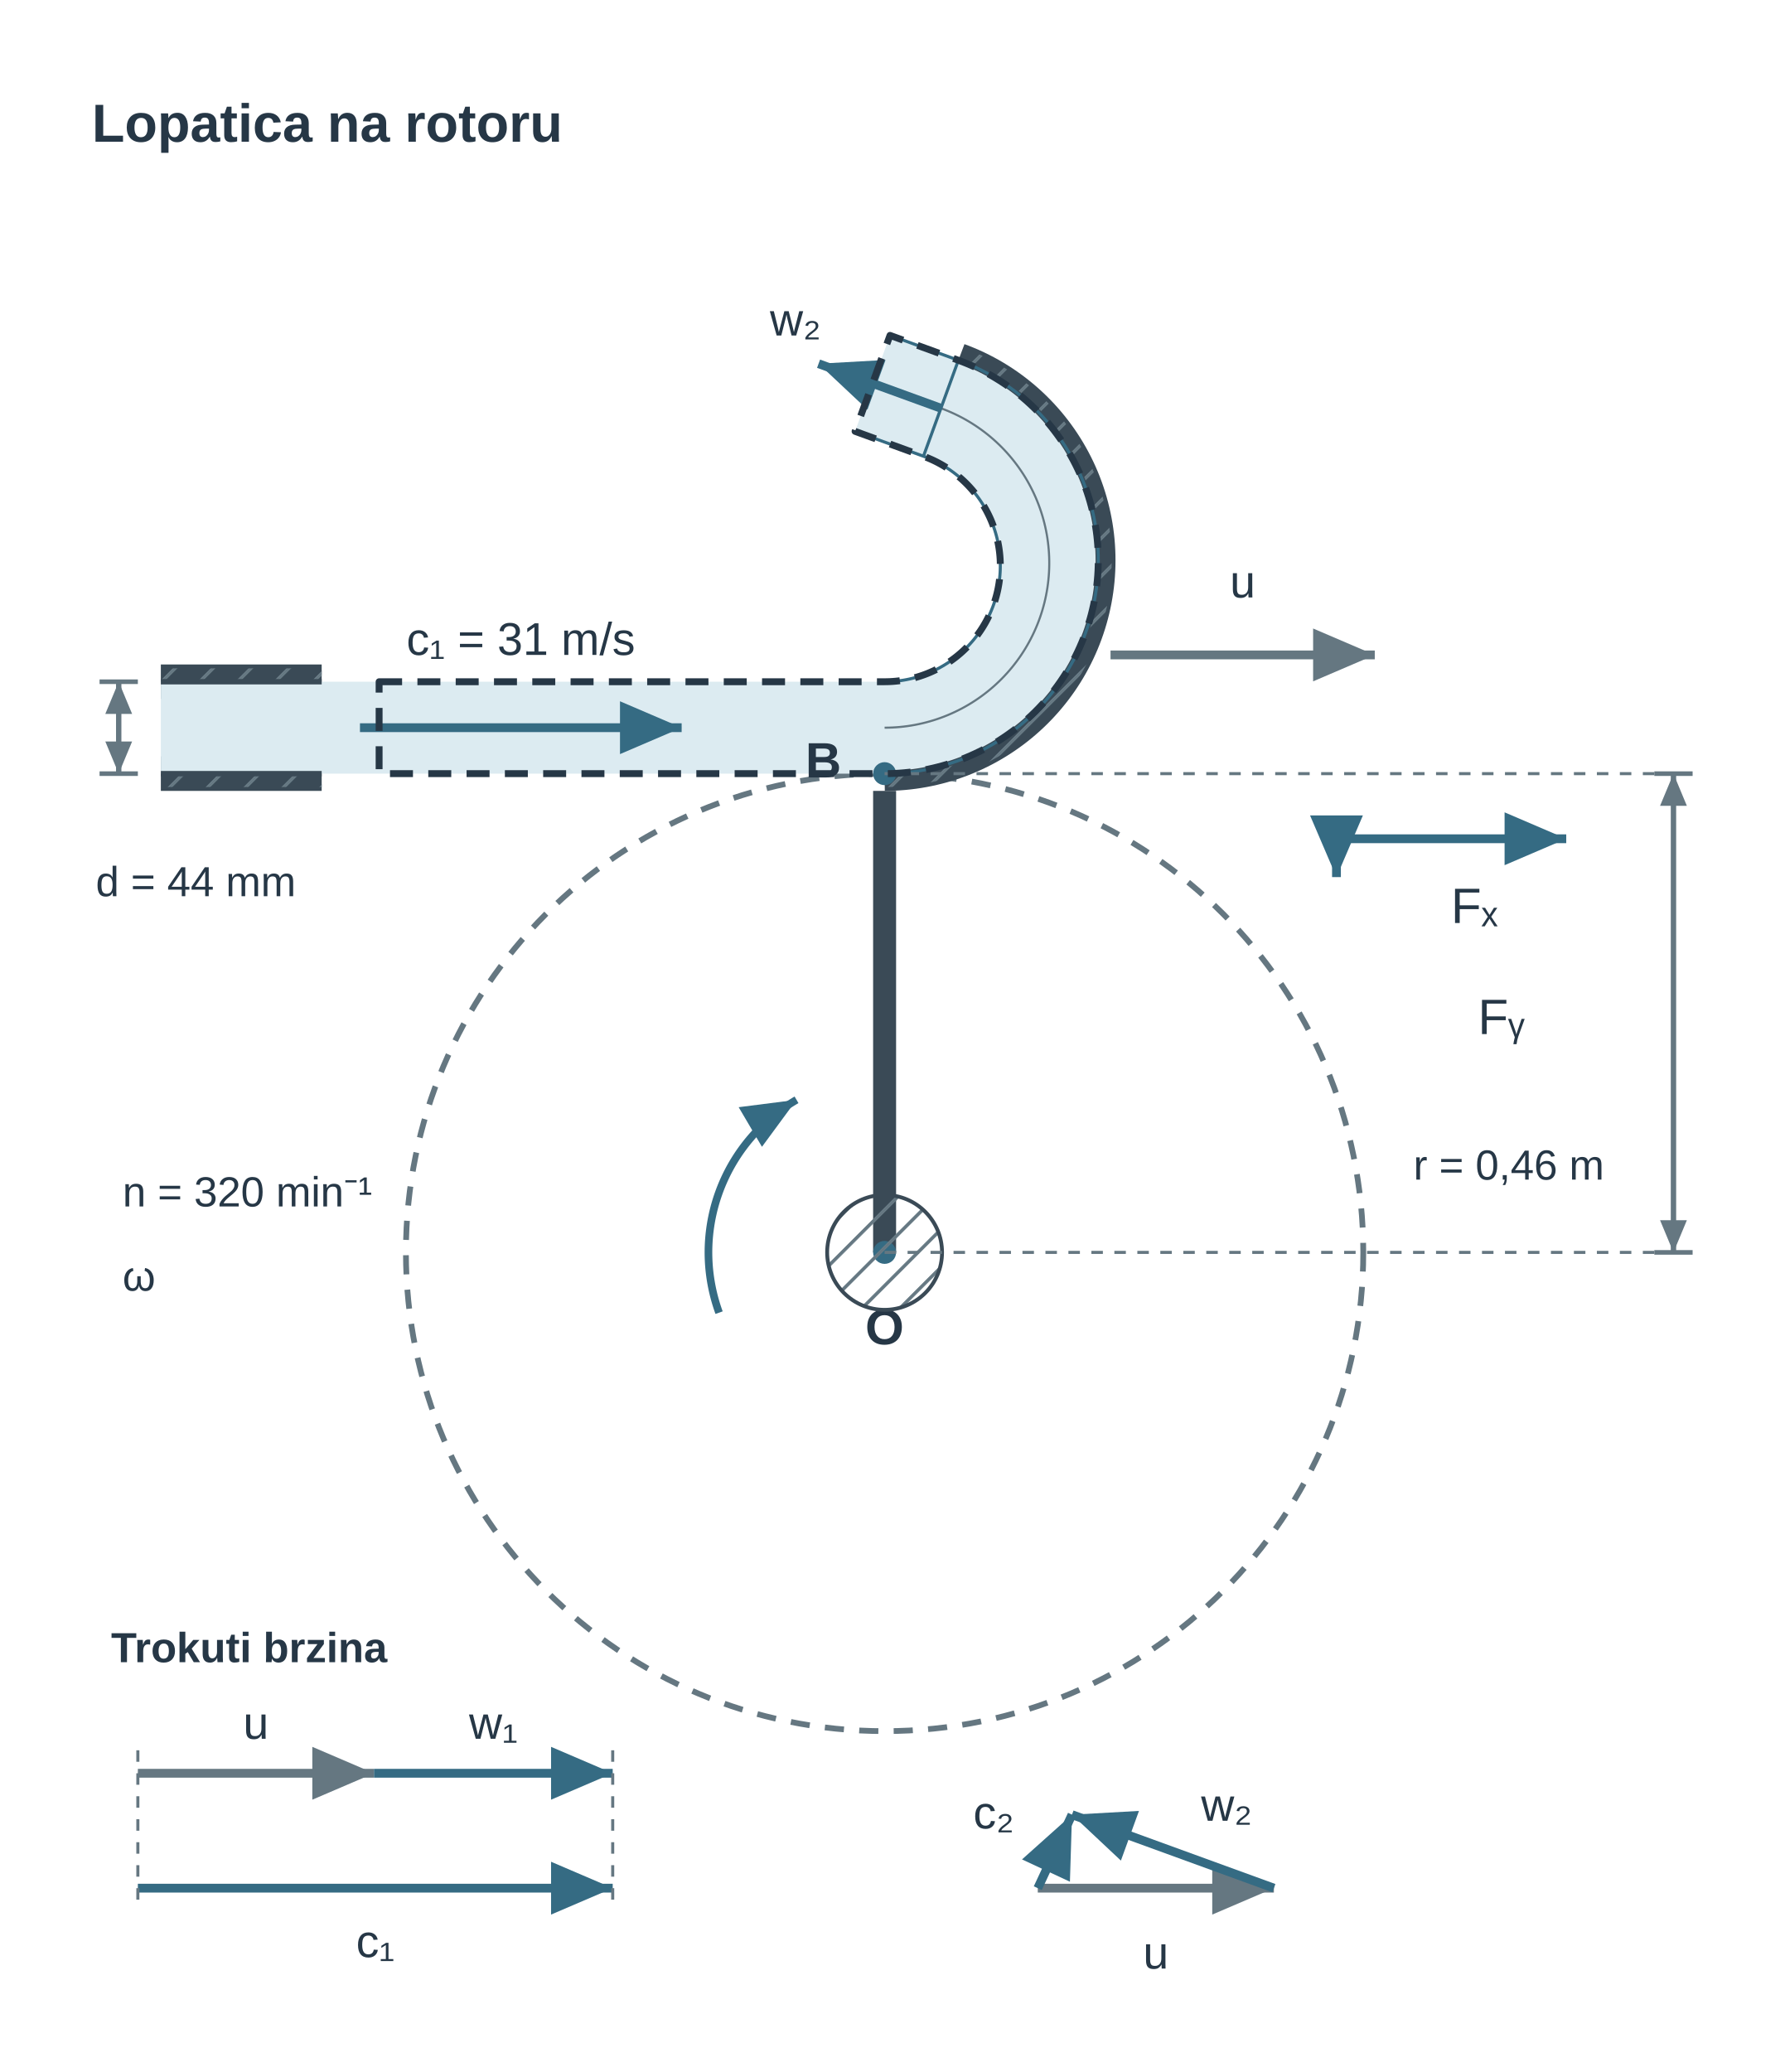
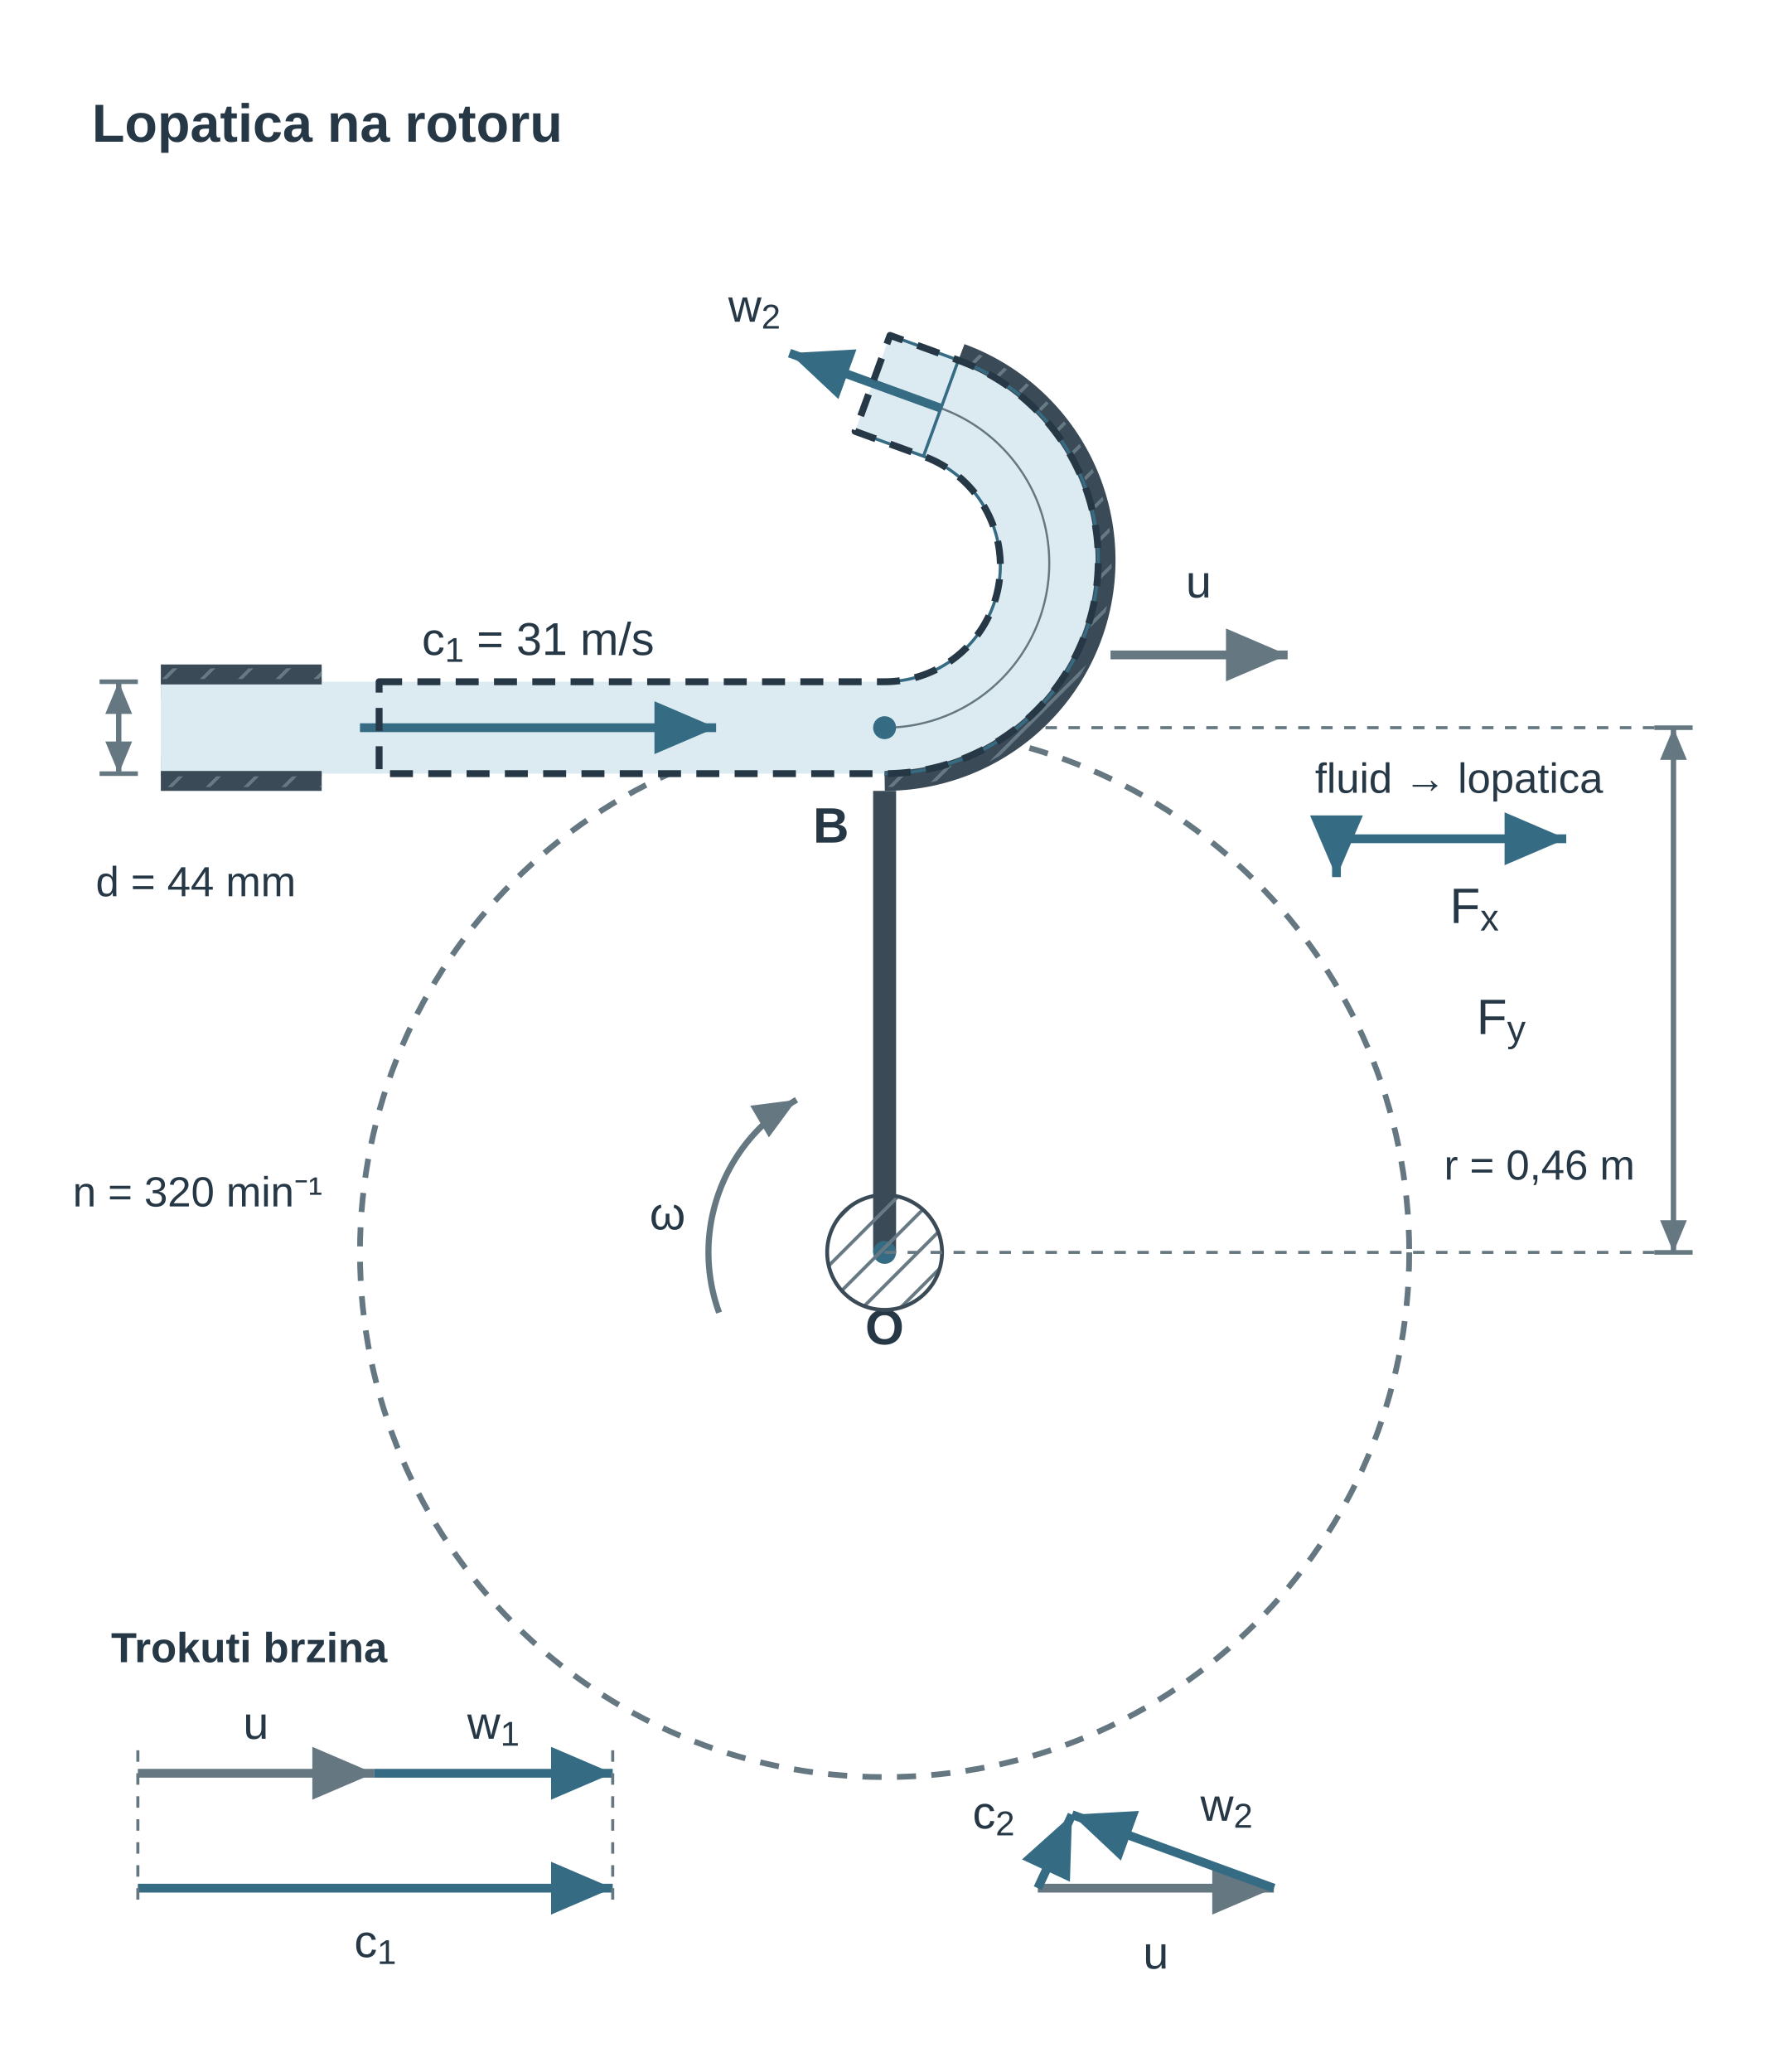
<svg xmlns="http://www.w3.org/2000/svg" viewBox="0 0 466 541" role="img" aria-labelledby="u14p5_title u14p5_desc" preserveAspectRatio="xMidYMid meet" style="display:block;width:100%;max-width:466px;height:auto;">
  <defs>
    <pattern id="u14p5_hatch" width="7" height="7" patternUnits="userSpaceOnUse" patternTransform="rotate(45)">
      <line x1="0" y1="0" x2="0" y2="7" stroke="#657781" stroke-width="1.8" />
    </pattern>
    <marker id="u14p5_v" markerWidth="7" markerHeight="6" refX="7" refY="3" orient="auto">
      <path d="M0 0 L7 3 L0 6 Z" fill="#356b83" />
    </marker>
    <marker id="u14p5_dim" markerWidth="6" markerHeight="5" refX="6" refY="2.5" orient="auto-start-reverse">
      <path d="M0 0 L6 2.5 L0 5 Z" fill="#657781" />
    </marker>
    <marker id="u14p5_dimSmall" markerWidth="3" markerHeight="3" refX="3" refY="1.5" orient="auto-start-reverse">
      <path d="M0 0 L3 1.5 L0 3 Z" fill="#356b83" />
    </marker>
    <marker id="u14p5_forceMarker" markerWidth="7" markerHeight="6" refX="7" refY="3" orient="auto">
      <path d="M0 0 L7 3 L0 6 Z" fill="#356b83" />
    </marker>
    <marker id="u14p5_pressureMarker" markerWidth="7" markerHeight="6" refX="7" refY="3" orient="auto">
      <path d="M0 0 L7 3 L0 6 Z" fill="#356b83" />
    </marker>
    <marker id="u14p5_reactionMarker" markerWidth="7" markerHeight="6" refX="7" refY="3" orient="auto">
      <path d="M0 0 L7 3 L0 6 Z" fill="#356b83" />
    </marker>
    <marker id="u14p5_axisMarker" markerWidth="7" markerHeight="6" refX="7" refY="3" orient="auto">
      <path d="M0 0 L7 3 L0 6 Z" fill="#3a4a56" />
    </marker>
    <marker id="u14p5_motionMarker" markerWidth="7" markerHeight="6" refX="7" refY="3" orient="auto">
      <path d="M0 0 L7 3 L0 6 Z" fill="#657781" />
    </marker>
  </defs>
  <g id="u14p5_title-scene-1" transform="translate(-11 -7)">
    <g font-family="Arial, Liberation Sans, sans-serif" fill="#3a4a56">
      <text x="35" y="44" font-size="14" fill="#263746" text-anchor="start" font-weight="700">Lopatica na rotoru</text>
-       <circle id="u14p5_orbit" cx="242" cy="334" r="125" fill="none" stroke="#657781" stroke-width="1.5" stroke-dasharray="5 4" />
+       <circle id="u14p5_orbit" cx="242" cy="334" r="137" fill="none" stroke="#657781" stroke-width="1.5" stroke-dasharray="5 4" />
      <line id="u14p5_spoke" x1="242" y1="334" x2="242" y2="213.5" stroke="#3a4a56" stroke-width="6" />
      <path id="u14p5_flowouter0" d="M53 185.0 H95" fill="none" stroke="#3a4a56" stroke-width="9" stroke-linecap="butt" stroke-linejoin="round" />
      <path d="M53 185.0 H95" fill="none" stroke="url(#u14p5_hatch)" stroke-width="7" stroke-linecap="butt" stroke-linejoin="round" />
      <path id="u14p5_flowouter1" d="M53 209.0 H95" fill="none" stroke="#3a4a56" stroke-width="9" stroke-linecap="butt" stroke-linejoin="round" />
      <path d="M53 209.0 H95" fill="none" stroke="url(#u14p5_hatch)" stroke-width="7" stroke-linecap="butt" stroke-linejoin="round" />
      <path id="u14p5_flowouter2" d="M242 209 L243.28 208.985 L244.559 208.942 L245.837 208.868 L247.113 208.766 L248.386 208.635 L249.656 208.474 L250.922 208.285 L252.183 208.066 L253.44 207.819 L254.69 207.543 L255.934 207.238 L257.17 206.905 L258.399 206.544 L259.619 206.154 L260.831 205.737 L262.032 205.292 L263.223 204.819 L264.403 204.319 L265.572 203.792 L266.728 203.238 L267.872 202.658 L269.002 202.051 L270.118 201.418 L271.219 200.76 L272.305 200.077 L273.375 199.368 L274.429 198.635 L275.466 197.878 L276.486 197.097 L277.487 196.292 L278.47 195.464 L279.434 194.614 L280.378 193.741 L281.302 192.847 L282.205 191.931 L283.087 190.995 L283.947 190.038 L284.786 189.061 L285.601 188.065 L286.394 187.05 L287.163 186.017 L287.909 184.966 L288.629 183.897 L289.326 182.812 L289.997 181.711 L290.642 180.594 L291.262 179.462 L291.856 178.316 L292.422 177.156 L292.962 175.983 L293.475 174.797 L293.96 173.6 L294.418 172.391 L294.847 171.171 L295.248 169.942 L295.621 168.703 L295.965 167.455 L296.279 166.199 L296.565 164.936 L296.821 163.666 L297.048 162.391 L297.244 161.11 L297.411 159.824 L297.548 158.534 L297.655 157.242 L297.732 155.946 L297.779 154.649 L297.795 153.351 L297.782 152.052 L297.737 150.754 L297.663 149.456 L297.558 148.161 L297.423 146.867 L297.258 145.577 L297.062 144.291 L296.836 143.009 L296.581 141.733 L296.295 140.463 L295.98 139.199 L295.636 137.943 L295.261 136.694 L294.858 135.455 L294.426 134.225 L293.964 133.005 L293.474 131.796 L292.956 130.599 L292.41 129.413 L291.836 128.241 L291.234 127.082 L290.606 125.938 L289.95 124.808 L289.268 123.693 L288.56 122.595 L287.826 121.514 L287.066 120.449 L286.282 119.403 L285.473 118.375 L284.64 117.367 L283.783 116.378 L282.904 115.409 L282.001 114.462 L281.076 113.535 L280.13 112.631 L279.162 111.749 L278.174 110.89 L277.165 110.054 L276.137 109.243 L275.09 108.456 L274.025 107.693 L272.941 106.956 L271.841 106.245 L270.724 105.56 L269.591 104.901 L268.442 104.269 L267.279 103.665 L266.102 103.088 L264.912 102.539 L263.709 102.019 L262.494 101.527 L261.267 101.064" fill="none" stroke="#3a4a56" stroke-width="9" stroke-linecap="butt" stroke-linejoin="round" />
      <path d="M242 209 L243.28 208.985 L244.559 208.942 L245.837 208.868 L247.113 208.766 L248.386 208.635 L249.656 208.474 L250.922 208.285 L252.183 208.066 L253.44 207.819 L254.69 207.543 L255.934 207.238 L257.17 206.905 L258.399 206.544 L259.619 206.154 L260.831 205.737 L262.032 205.292 L263.223 204.819 L264.403 204.319 L265.572 203.792 L266.728 203.238 L267.872 202.658 L269.002 202.051 L270.118 201.418 L271.219 200.76 L272.305 200.077 L273.375 199.368 L274.429 198.635 L275.466 197.878 L276.486 197.097 L277.487 196.292 L278.47 195.464 L279.434 194.614 L280.378 193.741 L281.302 192.847 L282.205 191.931 L283.087 190.995 L283.947 190.038 L284.786 189.061 L285.601 188.065 L286.394 187.05 L287.163 186.017 L287.909 184.966 L288.629 183.897 L289.326 182.812 L289.997 181.711 L290.642 180.594 L291.262 179.462 L291.856 178.316 L292.422 177.156 L292.962 175.983 L293.475 174.797 L293.96 173.6 L294.418 172.391 L294.847 171.171 L295.248 169.942 L295.621 168.703 L295.965 167.455 L296.279 166.199 L296.565 164.936 L296.821 163.666 L297.048 162.391 L297.244 161.11 L297.411 159.824 L297.548 158.534 L297.655 157.242 L297.732 155.946 L297.779 154.649 L297.795 153.351 L297.782 152.052 L297.737 150.754 L297.663 149.456 L297.558 148.161 L297.423 146.867 L297.258 145.577 L297.062 144.291 L296.836 143.009 L296.581 141.733 L296.295 140.463 L295.98 139.199 L295.636 137.943 L295.261 136.694 L294.858 135.455 L294.426 134.225 L293.964 133.005 L293.474 131.796 L292.956 130.599 L292.41 129.413 L291.836 128.241 L291.234 127.082 L290.606 125.938 L289.95 124.808 L289.268 123.693 L288.56 122.595 L287.826 121.514 L287.066 120.449 L286.282 119.403 L285.473 118.375 L284.64 117.367 L283.783 116.378 L282.904 115.409 L282.001 114.462 L281.076 113.535 L280.13 112.631 L279.162 111.749 L278.174 110.89 L277.165 110.054 L276.137 109.243 L275.09 108.456 L274.025 107.693 L272.941 106.956 L271.841 106.245 L270.724 105.56 L269.591 104.901 L268.442 104.269 L267.279 103.665 L266.102 103.088 L264.912 102.539 L263.709 102.019 L262.494 101.527 L261.267 101.064" fill="none" stroke="url(#u14p5_hatch)" stroke-width="7" stroke-linecap="butt" stroke-linejoin="round" />
      <path id="u14p5_flowfluid" d="M53 185 L242 185 L242.721 184.991 L243.442 184.965 L244.162 184.922 L244.881 184.861 L245.598 184.784 L246.313 184.689 L247.025 184.577 L247.735 184.448 L248.441 184.302 L249.143 184.139 L249.841 183.959 L250.534 183.763 L251.223 183.551 L251.906 183.322 L252.583 183.077 L253.254 182.816 L253.918 182.539 L254.576 182.246 L255.226 181.938 L255.868 181.614 L256.503 181.276 L257.129 180.922 L257.746 180.554 L258.354 180.172 L258.953 179.775 L259.541 179.365 L260.12 178.94 L260.688 178.503 L261.246 178.052 L261.793 177.588 L262.328 177.111 L262.851 176.623 L263.363 176.122 L263.862 175.609 L264.349 175.085 L264.823 174.55 L265.285 174.005 L265.733 173.448 L266.168 172.882 L266.589 172.305 L266.996 171.72 L267.389 171.125 L267.767 170.521 L268.132 169.909 L268.481 169.289 L268.816 168.661 L269.136 168.026 L269.441 167.384 L269.73 166.735 L270.004 166.08 L270.263 165.419 L270.505 164.752 L270.732 164.081 L270.944 163.404 L271.139 162.724 L271.318 162.039 L271.481 161.35 L271.628 160.659 L271.758 159.964 L271.873 159.267 L271.971 158.568 L272.052 157.868 L272.117 157.165 L272.166 156.462 L272.199 155.759 L272.215 155.055 L272.215 154.352 L272.199 153.649 L272.166 152.947 L272.117 152.246 L272.052 151.547 L271.971 150.85 L271.874 150.155 L271.76 149.464 L271.631 148.775 L271.487 148.09 L271.326 147.409 L271.15 146.732 L270.958 146.06 L270.752 145.392 L270.529 144.73 L270.292 144.074 L270.04 143.423 L269.773 142.779 L269.492 142.141 L269.196 141.51 L268.886 140.887 L268.562 140.271 L268.224 139.663 L267.873 139.062 L267.507 138.471 L267.129 137.888 L266.737 137.314 L266.333 136.75 L265.916 136.195 L265.487 135.65 L265.045 135.115 L264.592 134.591 L264.127 134.077 L263.651 133.574 L263.163 133.082 L262.664 132.601 L262.155 132.132 L261.636 131.675 L261.106 131.23 L260.567 130.797 L260.018 130.377 L259.46 129.969 L258.892 129.574 L258.317 129.192 L257.732 128.823 L257.14 128.468 L256.54 128.126 L255.932 127.797 L255.317 127.483 L254.696 127.182 L254.068 126.896 L253.433 126.624 L252.793 126.366 L252.147 126.122 L234.292 119.624 L243.413 94.566 L261.267 101.064 L262.494 101.527 L263.709 102.019 L264.912 102.539 L266.102 103.088 L267.279 103.665 L268.442 104.269 L269.591 104.901 L270.724 105.56 L271.841 106.245 L272.941 106.956 L274.025 107.693 L275.09 108.456 L276.137 109.243 L277.165 110.054 L278.174 110.89 L279.162 111.749 L280.13 112.631 L281.076 113.535 L282.001 114.462 L282.904 115.409 L283.783 116.378 L284.64 117.367 L285.473 118.375 L286.282 119.403 L287.066 120.449 L287.826 121.514 L288.56 122.595 L289.268 123.693 L289.95 124.808 L290.606 125.938 L291.234 127.082 L291.836 128.241 L292.41 129.413 L292.956 130.599 L293.474 131.796 L293.964 133.005 L294.426 134.225 L294.858 135.455 L295.261 136.694 L295.636 137.943 L295.98 139.199 L296.295 140.463 L296.581 141.733 L296.836 143.009 L297.062 144.291 L297.258 145.577 L297.423 146.867 L297.558 148.161 L297.663 149.456 L297.737 150.754 L297.782 152.052 L297.795 153.351 L297.779 154.649 L297.732 155.946 L297.655 157.242 L297.548 158.534 L297.411 159.824 L297.244 161.11 L297.048 162.391 L296.821 163.666 L296.565 164.936 L296.279 166.199 L295.965 167.455 L295.621 168.703 L295.248 169.942 L294.847 171.171 L294.418 172.391 L293.96 173.6 L293.475 174.797 L292.962 175.983 L292.422 177.156 L291.856 178.316 L291.262 179.462 L290.642 180.594 L289.997 181.711 L289.326 182.812 L288.629 183.897 L287.909 184.966 L287.163 186.017 L286.394 187.05 L285.601 188.065 L284.786 189.061 L283.947 190.038 L283.087 190.995 L282.205 191.931 L281.302 192.847 L280.378 193.741 L279.434 194.614 L278.47 195.464 L277.487 196.292 L276.486 197.097 L275.466 197.878 L274.429 198.635 L273.375 199.368 L272.305 200.077 L271.219 200.76 L270.118 201.418 L269.002 202.051 L267.872 202.658 L266.728 203.238 L265.572 203.792 L264.403 204.319 L263.223 204.819 L262.032 205.292 L260.831 205.737 L259.619 206.154 L258.399 206.544 L257.17 206.905 L255.934 207.238 L254.69 207.543 L253.44 207.819 L252.183 208.066 L250.922 208.285 L249.656 208.474 L248.386 208.635 L247.113 208.766 L245.837 208.868 L244.559 208.942 L243.28 208.985 L242 209 L53 209 Z" fill="#dcebf1" stroke="none" stroke-width="1.8" />
      <path id="u14p5_flowwall0" d="M53 185.0 H95" fill="none" stroke="#3a4a56" stroke-width="1.4" />
      <path id="u14p5_flowwall1" d="M53 209.0 H95" fill="none" stroke="#3a4a56" stroke-width="1.4" />
      <path id="u14p5_flowwall2" d="M242 209 L243.28 208.985 L244.559 208.942 L245.837 208.868 L247.113 208.766 L248.386 208.635 L249.656 208.474 L250.922 208.285 L252.183 208.066 L253.44 207.819 L254.69 207.543 L255.934 207.238 L257.17 206.905 L258.399 206.544 L259.619 206.154 L260.831 205.737 L262.032 205.292 L263.223 204.819 L264.403 204.319 L265.572 203.792 L266.728 203.238 L267.872 202.658 L269.002 202.051 L270.118 201.418 L271.219 200.76 L272.305 200.077 L273.375 199.368 L274.429 198.635 L275.466 197.878 L276.486 197.097 L277.487 196.292 L278.47 195.464 L279.434 194.614 L280.378 193.741 L281.302 192.847 L282.205 191.931 L283.087 190.995 L283.947 190.038 L284.786 189.061 L285.601 188.065 L286.394 187.05 L287.163 186.017 L287.909 184.966 L288.629 183.897 L289.326 182.812 L289.997 181.711 L290.642 180.594 L291.262 179.462 L291.856 178.316 L292.422 177.156 L292.962 175.983 L293.475 174.797 L293.96 173.6 L294.418 172.391 L294.847 171.171 L295.248 169.942 L295.621 168.703 L295.965 167.455 L296.279 166.199 L296.565 164.936 L296.821 163.666 L297.048 162.391 L297.244 161.11 L297.411 159.824 L297.548 158.534 L297.655 157.242 L297.732 155.946 L297.779 154.649 L297.795 153.351 L297.782 152.052 L297.737 150.754 L297.663 149.456 L297.558 148.161 L297.423 146.867 L297.258 145.577 L297.062 144.291 L296.836 143.009 L296.581 141.733 L296.295 140.463 L295.98 139.199 L295.636 137.943 L295.261 136.694 L294.858 135.455 L294.426 134.225 L293.964 133.005 L293.474 131.796 L292.956 130.599 L292.41 129.413 L291.836 128.241 L291.234 127.082 L290.606 125.938 L289.95 124.808 L289.268 123.693 L288.56 122.595 L287.826 121.514 L287.066 120.449 L286.282 119.403 L285.473 118.375 L284.64 117.367 L283.783 116.378 L282.904 115.409 L282.001 114.462 L281.076 113.535 L280.13 112.631 L279.162 111.749 L278.174 110.89 L277.165 110.054 L276.137 109.243 L275.09 108.456 L274.025 107.693 L272.941 106.956 L271.841 106.245 L270.724 105.56 L269.591 104.901 L268.442 104.269 L267.279 103.665 L266.102 103.088 L264.912 102.539 L263.709 102.019 L262.494 101.527 L261.267 101.064" fill="none" stroke="#3a4a56" stroke-width="1.4" />
      <path id="u14p5_flowfreeEdge" d="M242 185 L242.721 184.991 L243.442 184.965 L244.162 184.922 L244.881 184.861 L245.598 184.784 L246.313 184.689 L247.025 184.577 L247.735 184.448 L248.441 184.302 L249.143 184.139 L249.841 183.959 L250.534 183.763 L251.223 183.551 L251.906 183.322 L252.583 183.077 L253.254 182.816 L253.918 182.539 L254.576 182.246 L255.226 181.938 L255.868 181.614 L256.503 181.276 L257.129 180.922 L257.746 180.554 L258.354 180.172 L258.953 179.775 L259.541 179.365 L260.12 178.94 L260.688 178.503 L261.246 178.052 L261.793 177.588 L262.328 177.111 L262.851 176.623 L263.363 176.122 L263.862 175.609 L264.349 175.085 L264.823 174.55 L265.285 174.005 L265.733 173.448 L266.168 172.882 L266.589 172.305 L266.996 171.72 L267.389 171.125 L267.767 170.521 L268.132 169.909 L268.481 169.289 L268.816 168.661 L269.136 168.026 L269.441 167.384 L269.73 166.735 L270.004 166.08 L270.263 165.419 L270.505 164.752 L270.732 164.081 L270.944 163.404 L271.139 162.724 L271.318 162.039 L271.481 161.35 L271.628 160.659 L271.758 159.964 L271.873 159.267 L271.971 158.568 L272.052 157.868 L272.117 157.165 L272.166 156.462 L272.199 155.759 L272.215 155.055 L272.215 154.352 L272.199 153.649 L272.166 152.947 L272.117 152.246 L272.052 151.547 L271.971 150.85 L271.874 150.155 L271.76 149.464 L271.631 148.775 L271.487 148.09 L271.326 147.409 L271.15 146.732 L270.958 146.06 L270.752 145.392 L270.529 144.73 L270.292 144.074 L270.04 143.423 L269.773 142.779 L269.492 142.141 L269.196 141.51 L268.886 140.887 L268.562 140.271 L268.224 139.663 L267.873 139.062 L267.507 138.471 L267.129 137.888 L266.737 137.314 L266.333 136.75 L265.916 136.195 L265.487 135.65 L265.045 135.115 L264.592 134.591 L264.127 134.077 L263.651 133.574 L263.163 133.082 L262.664 132.601 L262.155 132.132 L261.636 131.675 L261.106 131.23 L260.567 130.797 L260.018 130.377 L259.46 129.969 L258.892 129.574 L258.317 129.192 L257.732 128.823 L257.14 128.468 L256.54 128.126 L255.932 127.797 L255.317 127.483 L254.696 127.182 L254.068 126.896 L253.433 126.624 L252.793 126.366 L252.147 126.122 L234.292 119.624" fill="none" stroke="#356b83" stroke-width="0.8" />
      <path id="u14p5_flowouterEdge" d="M242 209 L243.28 208.985 L244.559 208.942 L245.837 208.868 L247.113 208.766 L248.386 208.635 L249.656 208.474 L250.922 208.285 L252.183 208.066 L253.44 207.819 L254.69 207.543 L255.934 207.238 L257.17 206.905 L258.399 206.544 L259.619 206.154 L260.831 205.737 L262.032 205.292 L263.223 204.819 L264.403 204.319 L265.572 203.792 L266.728 203.238 L267.872 202.658 L269.002 202.051 L270.118 201.418 L271.219 200.76 L272.305 200.077 L273.375 199.368 L274.429 198.635 L275.466 197.878 L276.486 197.097 L277.487 196.292 L278.47 195.464 L279.434 194.614 L280.378 193.741 L281.302 192.847 L282.205 191.931 L283.087 190.995 L283.947 190.038 L284.786 189.061 L285.601 188.065 L286.394 187.05 L287.163 186.017 L287.909 184.966 L288.629 183.897 L289.326 182.812 L289.997 181.711 L290.642 180.594 L291.262 179.462 L291.856 178.316 L292.422 177.156 L292.962 175.983 L293.475 174.797 L293.96 173.6 L294.418 172.391 L294.847 171.171 L295.248 169.942 L295.621 168.703 L295.965 167.455 L296.279 166.199 L296.565 164.936 L296.821 163.666 L297.048 162.391 L297.244 161.11 L297.411 159.824 L297.548 158.534 L297.655 157.242 L297.732 155.946 L297.779 154.649 L297.795 153.351 L297.782 152.052 L297.737 150.754 L297.663 149.456 L297.558 148.161 L297.423 146.867 L297.258 145.577 L297.062 144.291 L296.836 143.009 L296.581 141.733 L296.295 140.463 L295.98 139.199 L295.636 137.943 L295.261 136.694 L294.858 135.455 L294.426 134.225 L293.964 133.005 L293.474 131.796 L292.956 130.599 L292.41 129.413 L291.836 128.241 L291.234 127.082 L290.606 125.938 L289.95 124.808 L289.268 123.693 L288.56 122.595 L287.826 121.514 L287.066 120.449 L286.282 119.403 L285.473 118.375 L284.64 117.367 L283.783 116.378 L282.904 115.409 L282.001 114.462 L281.076 113.535 L280.13 112.631 L279.162 111.749 L278.174 110.89 L277.165 110.054 L276.137 109.243 L275.09 108.456 L274.025 107.693 L272.941 106.956 L271.841 106.245 L270.724 105.56 L269.591 104.901 L268.442 104.269 L267.279 103.665 L266.102 103.088 L264.912 102.539 L263.709 102.019 L262.494 101.527 L261.267 101.064 L243.413 94.566" fill="none" stroke="#356b83" stroke-width="0.8" />
      <path id="u14p5_flowcenterline" d="M242 197 L243.001 196.988 L244.001 196.953 L245 196.895 L245.997 196.814 L246.992 196.709 L247.984 196.582 L248.974 196.431 L249.959 196.257 L250.94 196.06 L251.916 195.841 L252.887 195.599 L253.852 195.334 L254.811 195.047 L255.763 194.738 L256.707 194.407 L257.643 194.054 L258.571 193.679 L259.49 193.282 L260.399 192.865 L261.298 192.426 L262.187 191.967 L263.065 191.487 L263.932 190.986 L264.787 190.466 L265.629 189.926 L266.458 189.366 L267.275 188.788 L268.077 188.19 L268.866 187.574 L269.64 186.94 L270.399 186.288 L271.142 185.618 L271.87 184.932 L272.582 184.228 L273.277 183.508 L273.955 182.773 L274.616 182.021 L275.259 181.255 L275.884 180.473 L276.491 179.678 L277.079 178.868 L277.649 178.045 L278.198 177.209 L278.729 176.361 L279.239 175.5 L279.729 174.628 L280.199 173.744 L280.648 172.85 L281.076 171.946 L281.483 171.031 L281.869 170.108 L282.233 169.176 L282.575 168.236 L282.895 167.288 L283.194 166.333 L283.469 165.371 L283.723 164.403 L283.953 163.429 L284.162 162.45 L284.347 161.467 L284.509 160.479 L284.648 159.489 L284.764 158.495 L284.857 157.498 L284.927 156.5 L284.974 155.501 L284.997 154.5 L284.997 153.5 L284.974 152.499 L284.927 151.5 L284.857 150.502 L284.764 149.505 L284.648 148.511 L284.509 147.521 L284.347 146.533 L284.162 145.55 L283.953 144.571 L283.723 143.597 L283.469 142.629 L283.194 141.667 L282.895 140.712 L282.575 139.764 L282.233 138.824 L281.869 137.892 L281.483 136.969 L281.076 136.054 L280.648 135.15 L280.199 134.256 L279.729 133.372 L279.239 132.5 L278.729 131.639 L278.198 130.791 L277.649 129.955 L277.079 129.132 L276.491 128.322 L275.884 127.527 L275.259 126.745 L274.616 125.979 L273.955 125.227 L273.277 124.492 L272.582 123.772 L271.87 123.068 L271.142 122.382 L270.399 121.712 L269.64 121.06 L268.866 120.426 L268.077 119.81 L267.275 119.212 L266.458 118.634 L265.629 118.074 L264.787 117.534 L263.932 117.014 L263.065 116.513 L262.187 116.033 L261.298 115.574 L260.399 115.135 L259.49 114.718 L258.571 114.321 L257.643 113.946 L256.707 113.593" fill="none" stroke="#657781" stroke-width="0.55" />
      <path id="u14p5_flowoutletSection" d="M252.147 126.122 L261.267 101.064" fill="none" stroke="#356b83" stroke-width="0.8" />
-       <path id="u14p5_inflow" d="M105 197 L189 197" fill="none" stroke="#356b83" stroke-width="2.3" marker-end="url(#u14p5_pressureMarker)" />
-       <text x="147.0" y="178" font-size="12" fill="#263746" text-anchor="middle">c₁ = 31 m/s</text>
-       <path id="u14p5_relativeExit" d="M256.707 113.593 L224.757 101.965" fill="none" stroke="#356b83" stroke-width="2.3" marker-end="url(#u14p5_reactionMarker)" />
-       <text x="218.707" y="94.593" font-size="12" fill="#263746" text-anchor="middle">w₂</text>
-       <path id="u14p5_motion" d="M301 178 L370 178" fill="none" stroke="#657781" stroke-width="2.3" marker-end="url(#u14p5_motionMarker)" />
-       <text x="335.5" y="163" font-size="12" fill="#263746" text-anchor="middle">u</text>
+       <path id="u14p5_inflow" d="M105 197 L198 197" fill="none" stroke="#356b83" stroke-width="2.3" marker-end="url(#u14p5_pressureMarker)" />
+       <text x="151.5" y="178" font-size="12" fill="#263746" text-anchor="middle">c<tspan baseline-shift="sub" font-size="0.75em">1</tspan> = 31 m/s</text>
+       <path id="u14p5_relativeExit" d="M256.707 113.593 L217.164 99.201" fill="none" stroke="#356b83" stroke-width="2.3" marker-end="url(#u14p5_reactionMarker)" />
+       <text x="208" y="91" font-size="12" fill="#263746" text-anchor="middle">w<tspan baseline-shift="sub" font-size="0.75em">2</tspan>
+       </text>
+       <path id="u14p5_motion" d="M301 178 L347.244 178" fill="none" stroke="#657781" stroke-width="2.3" marker-end="url(#u14p5_motionMarker)" />
+       <text x="324" y="163" font-size="12" fill="#263746" text-anchor="middle">u</text>
      <path id="u14p5_forceX" d="M360 226 L420 226" fill="none" stroke="#356b83" stroke-width="2.3" marker-end="url(#u14p5_forceMarker)" />
-       <text x="396" y="248" font-size="13" fill="#263746" text-anchor="middle">Fₓ</text>
+       <text x="392" y="214" font-size="11" fill="#263746" text-anchor="middle">fluid → lopatica</text>
+       <text x="396" y="248" font-size="13" fill="#263746" text-anchor="middle">F<tspan baseline-shift="sub" font-size="0.75em">x</tspan>
+       </text>
      <path id="u14p5_forceY" d="M360 226 L360 236.01" fill="none" stroke="#356b83" stroke-width="2.3" marker-end="url(#u14p5_forceMarker)" />
-       <text x="403" y="277" font-size="13" fill="#263746" text-anchor="middle">Fᵧ</text>
+       <text x="403" y="277" font-size="13" fill="#263746" text-anchor="middle">F<tspan baseline-shift="sub" font-size="0.75em">y</tspan>
+       </text>
      <circle id="u14p5_axisCenter" cx="242" cy="334" r="3" fill="#356b83" />
      <text x="242" y="358" font-size="13" fill="#263746" text-anchor="middle" font-weight="700">O</text>
      <circle cx="242" cy="334" r="15" fill="url(#u14p5_hatch)" stroke="#3a4a56" />
-       <circle id="u14p5_rimPoint" cx="242" cy="209" r="3" fill="#356b83" />
-       <text x="226" y="210" font-size="13" fill="#263746" text-anchor="middle" font-weight="700">B</text>
-       <line x1="443" y1="209" x2="453" y2="209" stroke="#657781" stroke-width="1.2" />
+       <circle id="u14p5_rimPoint" cx="242" cy="197" r="3" fill="#356b83" />
+       <text x="228" y="227" font-size="13" fill="#263746" text-anchor="middle" font-weight="700">B</text>
+       <line x1="443" y1="197" x2="453" y2="197" stroke="#657781" stroke-width="1.2" />
      <line x1="443" y1="334" x2="453" y2="334" stroke="#657781" stroke-width="1.2" />
-       <path id="u14p5_radius" d="M448 209 L448 334" fill="none" stroke="#657781" stroke-width="1.4" marker-start="url(#u14p5_dim)" marker-end="url(#u14p5_dim)" />
-       <line x1="242" y1="209" x2="448" y2="209" stroke="#657781" stroke-width="0.8" stroke-dasharray="3 3" />
+       <path id="u14p5_radius" d="M448 197 L448 334" fill="none" stroke="#657781" stroke-width="1.4" marker-start="url(#u14p5_dim)" marker-end="url(#u14p5_dim)" />
+       <line x1="284" y1="197" x2="448" y2="197" stroke="#657781" stroke-width="0.8" stroke-dasharray="3 3" />
      <line x1="242" y1="334" x2="448" y2="334" stroke="#657781" stroke-width="0.8" stroke-dasharray="3 3" />
-       <text x="405" y="315" font-size="11" fill="#263746" text-anchor="middle">r = 0,46 m</text>
-       <path id="u14p5_rotation" d="M198.774 349.733 L198.506 348.976 L198.251 348.215 L198.01 347.449 L197.782 346.679 L197.567 345.906 L197.366 345.128 L197.179 344.348 L197.005 343.564 L196.845 342.777 L196.699 341.988 L196.566 341.196 L196.448 340.402 L196.343 339.606 L196.252 338.808 L196.175 338.009 L196.112 337.209 L196.063 336.407 L196.028 335.605 L196.007 334.803 L196.0 334.0 L196.007 333.197 L196.028 332.395 L196.063 331.593 L196.112 330.791 L196.175 329.991 L196.252 329.192 L196.343 328.394 L196.448 327.598 L196.566 326.804 L196.699 326.012 L196.845 325.223 L197.005 324.436 L197.179 323.652 L197.366 322.872 L197.567 322.094 L197.782 321.321 L198.01 320.551 L198.251 319.785 L198.506 319.024 L198.774 318.267 L199.055 317.515 L199.35 316.768 L199.657 316.026 L199.977 315.29 L200.31 314.56 L200.655 313.835 L201.014 313.116 L201.384 312.404 L201.767 311.699 L202.163 311.0 L202.57 310.308 L202.99 309.624 L203.421 308.947 L203.864 308.277 L204.319 307.615 L204.785 306.962 L205.263 306.317 L205.752 305.68 L206.251 305.051 L206.762 304.432 L207.283 303.821 L207.815 303.22 L208.358 302.628 L208.91 302.046 L209.473 301.473 L210.046 300.91 L210.628 300.358 L211.22 299.815 L211.821 299.283 L212.432 298.762 L213.051 298.251 L213.68 297.752 L214.317 297.263 L214.962 296.785 L215.615 296.319 L216.277 295.864 L216.947 295.421 L217.624 294.99 L218.308 294.57 L219 294.163" fill="none" stroke="#356b83" stroke-width="2" marker-end="url(#u14p5_reactionMarker)" />
-       <text x="43" y="322" font-size="11" fill="#263746" text-anchor="start">n = 320 min⁻¹</text>
-       <text x="43" y="344" font-size="11" fill="#263746" text-anchor="start">ω</text>
+       <text x="413" y="315" font-size="11" fill="#263746" text-anchor="middle">r = 0,46 m</text>
+       <path id="u14p5_rotation" d="M198.774 349.733 L198.506 348.976 L198.251 348.215 L198.01 347.449 L197.782 346.679 L197.567 345.906 L197.366 345.128 L197.179 344.348 L197.005 343.564 L196.845 342.777 L196.699 341.988 L196.566 341.196 L196.448 340.402 L196.343 339.606 L196.252 338.808 L196.175 338.009 L196.112 337.209 L196.063 336.407 L196.028 335.605 L196.007 334.803 L196.0 334.0 L196.007 333.197 L196.028 332.395 L196.063 331.593 L196.112 330.791 L196.175 329.991 L196.252 329.192 L196.343 328.394 L196.448 327.598 L196.566 326.804 L196.699 326.012 L196.845 325.223 L197.005 324.436 L197.179 323.652 L197.366 322.872 L197.567 322.094 L197.782 321.321 L198.01 320.551 L198.251 319.785 L198.506 319.024 L198.774 318.267 L199.055 317.515 L199.35 316.768 L199.657 316.026 L199.977 315.29 L200.31 314.56 L200.655 313.835 L201.014 313.116 L201.384 312.404 L201.767 311.699 L202.163 311.0 L202.57 310.308 L202.99 309.624 L203.421 308.947 L203.864 308.277 L204.319 307.615 L204.785 306.962 L205.263 306.317 L205.752 305.68 L206.251 305.051 L206.762 304.432 L207.283 303.821 L207.815 303.22 L208.358 302.628 L208.91 302.046 L209.473 301.473 L210.046 300.91 L210.628 300.358 L211.22 299.815 L211.821 299.283 L212.432 298.762 L213.051 298.251 L213.68 297.752 L214.317 297.263 L214.962 296.785 L215.615 296.319 L216.277 295.864 L216.947 295.421 L217.624 294.99 L218.308 294.57 L219 294.163" fill="none" stroke="#657781" stroke-width="1.6" marker-end="url(#u14p5_motionMarker)" />
+       <text x="30" y="322" font-size="11" fill="#263746" text-anchor="start">n = 320 min⁻¹</text>
+       <text x="190" y="328" font-size="12" fill="#263746" text-anchor="end">ω</text>
      <line x1="37" y1="185" x2="47" y2="185" stroke="#657781" stroke-width="1.2" />
      <line x1="37" y1="209" x2="47" y2="209" stroke="#657781" stroke-width="1.2" />
      <path id="u14p5_d" d="M42 185 L42 209" fill="none" stroke="#657781" stroke-width="1.4" marker-start="url(#u14p5_dim)" marker-end="url(#u14p5_dim)" />
      <text x="36" y="241" font-size="11" fill="#263746" text-anchor="start">d = 44 mm</text>
      <text x="40" y="441" font-size="11" fill="#263746" text-anchor="start" font-weight="700">Trokuti brzina</text>
      <path id="u14p5_inletTriangleu" d="M47 470 L108.659 470" fill="none" stroke="#657781" stroke-width="2.3" marker-end="url(#u14p5_motionMarker)" />
      <text x="77.829" y="461" font-size="12" fill="#263746" text-anchor="middle">u</text>
      <path id="u14p5_inletTrianglew" d="M108.659 470 L171 470" fill="none" stroke="#356b83" stroke-width="2.3" marker-end="url(#u14p5_reactionMarker)" />
-       <text x="139.829" y="461" font-size="12" fill="#263746" text-anchor="middle">w₁</text>
+       <text x="139.829" y="461" font-size="12" fill="#263746" text-anchor="middle">w<tspan baseline-shift="sub" font-size="0.75em">1</tspan>
+       </text>
      <path id="u14p5_inletTrianglec" d="M47 500 L171 500" fill="none" stroke="#356b83" stroke-width="2.3" marker-end="url(#u14p5_pressureMarker)" />
-       <text x="109.0" y="518" font-size="12" fill="#263746" text-anchor="middle">c₁</text>
+       <text x="109.0" y="518" font-size="12" fill="#263746" text-anchor="middle">c<tspan baseline-shift="sub" font-size="0.75em">1</tspan>
+       </text>
      <line x1="47" y1="464" x2="47" y2="504" stroke="#657781" stroke-width="0.8" stroke-dasharray="3 3" />
      <line x1="171.0" y1="464" x2="171.0" y2="504" stroke="#657781" stroke-width="0.8" stroke-dasharray="3 3" />
      <path id="u14p5_outletTriangleu" d="M282 500 L343.659 500" fill="none" stroke="#657781" stroke-width="2.3" marker-end="url(#u14p5_motionMarker)" />
      <text x="312.829" y="521" font-size="12" fill="#263746" text-anchor="middle">u</text>
      <path id="u14p5_outletTrianglew" d="M343.659 500 L290.936 480.81" fill="none" stroke="#356b83" stroke-width="2.3" marker-end="url(#u14p5_reactionMarker)" />
-       <text x="331.297" y="482.405" font-size="12" fill="#263746" text-anchor="middle">w₂</text>
+       <text x="331.297" y="482.405" font-size="12" fill="#263746" text-anchor="middle">w<tspan baseline-shift="sub" font-size="0.75em">2</tspan>
+       </text>
      <path id="u14p5_outletTrianglec" d="M282 500 L290.936 480.81" fill="none" stroke="#356b83" stroke-width="2.3" marker-end="url(#u14p5_pressureMarker)" />
-       <text x="270.468" y="484.405" font-size="12" fill="#263746" text-anchor="middle">c₂</text>
+       <text x="270.468" y="484.405" font-size="12" fill="#263746" text-anchor="middle">c<tspan baseline-shift="sub" font-size="0.75em">2</tspan>
+       </text>
      <path id="u14p5_flowcontrolVolume" d="M110 185 L242 185 L242.721 184.991 L243.442 184.965 L244.162 184.922 L244.881 184.861 L245.598 184.784 L246.313 184.689 L247.025 184.577 L247.735 184.448 L248.441 184.302 L249.143 184.139 L249.841 183.959 L250.534 183.763 L251.223 183.551 L251.906 183.322 L252.583 183.077 L253.254 182.816 L253.918 182.539 L254.576 182.246 L255.226 181.938 L255.868 181.614 L256.503 181.276 L257.129 180.922 L257.746 180.554 L258.354 180.172 L258.953 179.775 L259.541 179.365 L260.12 178.94 L260.688 178.503 L261.246 178.052 L261.793 177.588 L262.328 177.111 L262.851 176.623 L263.363 176.122 L263.862 175.609 L264.349 175.085 L264.823 174.55 L265.285 174.005 L265.733 173.448 L266.168 172.882 L266.589 172.305 L266.996 171.72 L267.389 171.125 L267.767 170.521 L268.132 169.909 L268.481 169.289 L268.816 168.661 L269.136 168.026 L269.441 167.384 L269.73 166.735 L270.004 166.08 L270.263 165.419 L270.505 164.752 L270.732 164.081 L270.944 163.404 L271.139 162.724 L271.318 162.039 L271.481 161.35 L271.628 160.659 L271.758 159.964 L271.873 159.267 L271.971 158.568 L272.052 157.868 L272.117 157.165 L272.166 156.462 L272.199 155.759 L272.215 155.055 L272.215 154.352 L272.199 153.649 L272.166 152.947 L272.117 152.246 L272.052 151.547 L271.971 150.85 L271.874 150.155 L271.76 149.464 L271.631 148.775 L271.487 148.09 L271.326 147.409 L271.15 146.732 L270.958 146.06 L270.752 145.392 L270.529 144.73 L270.292 144.074 L270.04 143.423 L269.773 142.779 L269.492 142.141 L269.196 141.51 L268.886 140.887 L268.562 140.271 L268.224 139.663 L267.873 139.062 L267.507 138.471 L267.129 137.888 L266.737 137.314 L266.333 136.75 L265.916 136.195 L265.487 135.65 L265.045 135.115 L264.592 134.591 L264.127 134.077 L263.651 133.574 L263.163 133.082 L262.664 132.601 L262.155 132.132 L261.636 131.675 L261.106 131.23 L260.567 130.797 L260.018 130.377 L259.46 129.969 L258.892 129.574 L258.317 129.192 L257.732 128.823 L257.14 128.468 L256.54 128.126 L255.932 127.797 L255.317 127.483 L254.696 127.182 L254.068 126.896 L253.433 126.624 L252.793 126.366 L252.147 126.122 L234.292 119.624 L243.413 94.566 L261.267 101.064 L262.494 101.527 L263.709 102.019 L264.912 102.539 L266.102 103.088 L267.279 103.665 L268.442 104.269 L269.591 104.901 L270.724 105.56 L271.841 106.245 L272.941 106.956 L274.025 107.693 L275.09 108.456 L276.137 109.243 L277.165 110.054 L278.174 110.89 L279.162 111.749 L280.13 112.631 L281.076 113.535 L282.001 114.462 L282.904 115.409 L283.783 116.378 L284.64 117.367 L285.473 118.375 L286.282 119.403 L287.066 120.449 L287.826 121.514 L288.56 122.595 L289.268 123.693 L289.95 124.808 L290.606 125.938 L291.234 127.082 L291.836 128.241 L292.41 129.413 L292.956 130.599 L293.474 131.796 L293.964 133.005 L294.426 134.225 L294.858 135.455 L295.261 136.694 L295.636 137.943 L295.98 139.199 L296.295 140.463 L296.581 141.733 L296.836 143.009 L297.062 144.291 L297.258 145.577 L297.423 146.867 L297.558 148.161 L297.663 149.456 L297.737 150.754 L297.782 152.052 L297.795 153.351 L297.779 154.649 L297.732 155.946 L297.655 157.242 L297.548 158.534 L297.411 159.824 L297.244 161.11 L297.048 162.391 L296.821 163.666 L296.565 164.936 L296.279 166.199 L295.965 167.455 L295.621 168.703 L295.248 169.942 L294.847 171.171 L294.418 172.391 L293.96 173.6 L293.475 174.797 L292.962 175.983 L292.422 177.156 L291.856 178.316 L291.262 179.462 L290.642 180.594 L289.997 181.711 L289.326 182.812 L288.629 183.897 L287.909 184.966 L287.163 186.017 L286.394 187.05 L285.601 188.065 L284.786 189.061 L283.947 190.038 L283.087 190.995 L282.205 191.931 L281.302 192.847 L280.378 193.741 L279.434 194.614 L278.47 195.464 L277.487 196.292 L276.486 197.097 L275.466 197.878 L274.429 198.635 L273.375 199.368 L272.305 200.077 L271.219 200.76 L270.118 201.418 L269.002 202.051 L267.872 202.658 L266.728 203.238 L265.572 203.792 L264.403 204.319 L263.223 204.819 L262.032 205.292 L260.831 205.737 L259.619 206.154 L258.399 206.544 L257.17 206.905 L255.934 207.238 L254.69 207.543 L253.44 207.819 L252.183 208.066 L250.922 208.285 L249.656 208.474 L248.386 208.635 L247.113 208.766 L245.837 208.868 L244.559 208.942 L243.28 208.985 L242 209 L110 209 Z" fill="none" stroke="#263746" stroke-width="1.8" stroke-dasharray="6 4" stroke-linejoin="round" data-mf1-role="control-volume" />
    </g>
  </g>
</svg>
